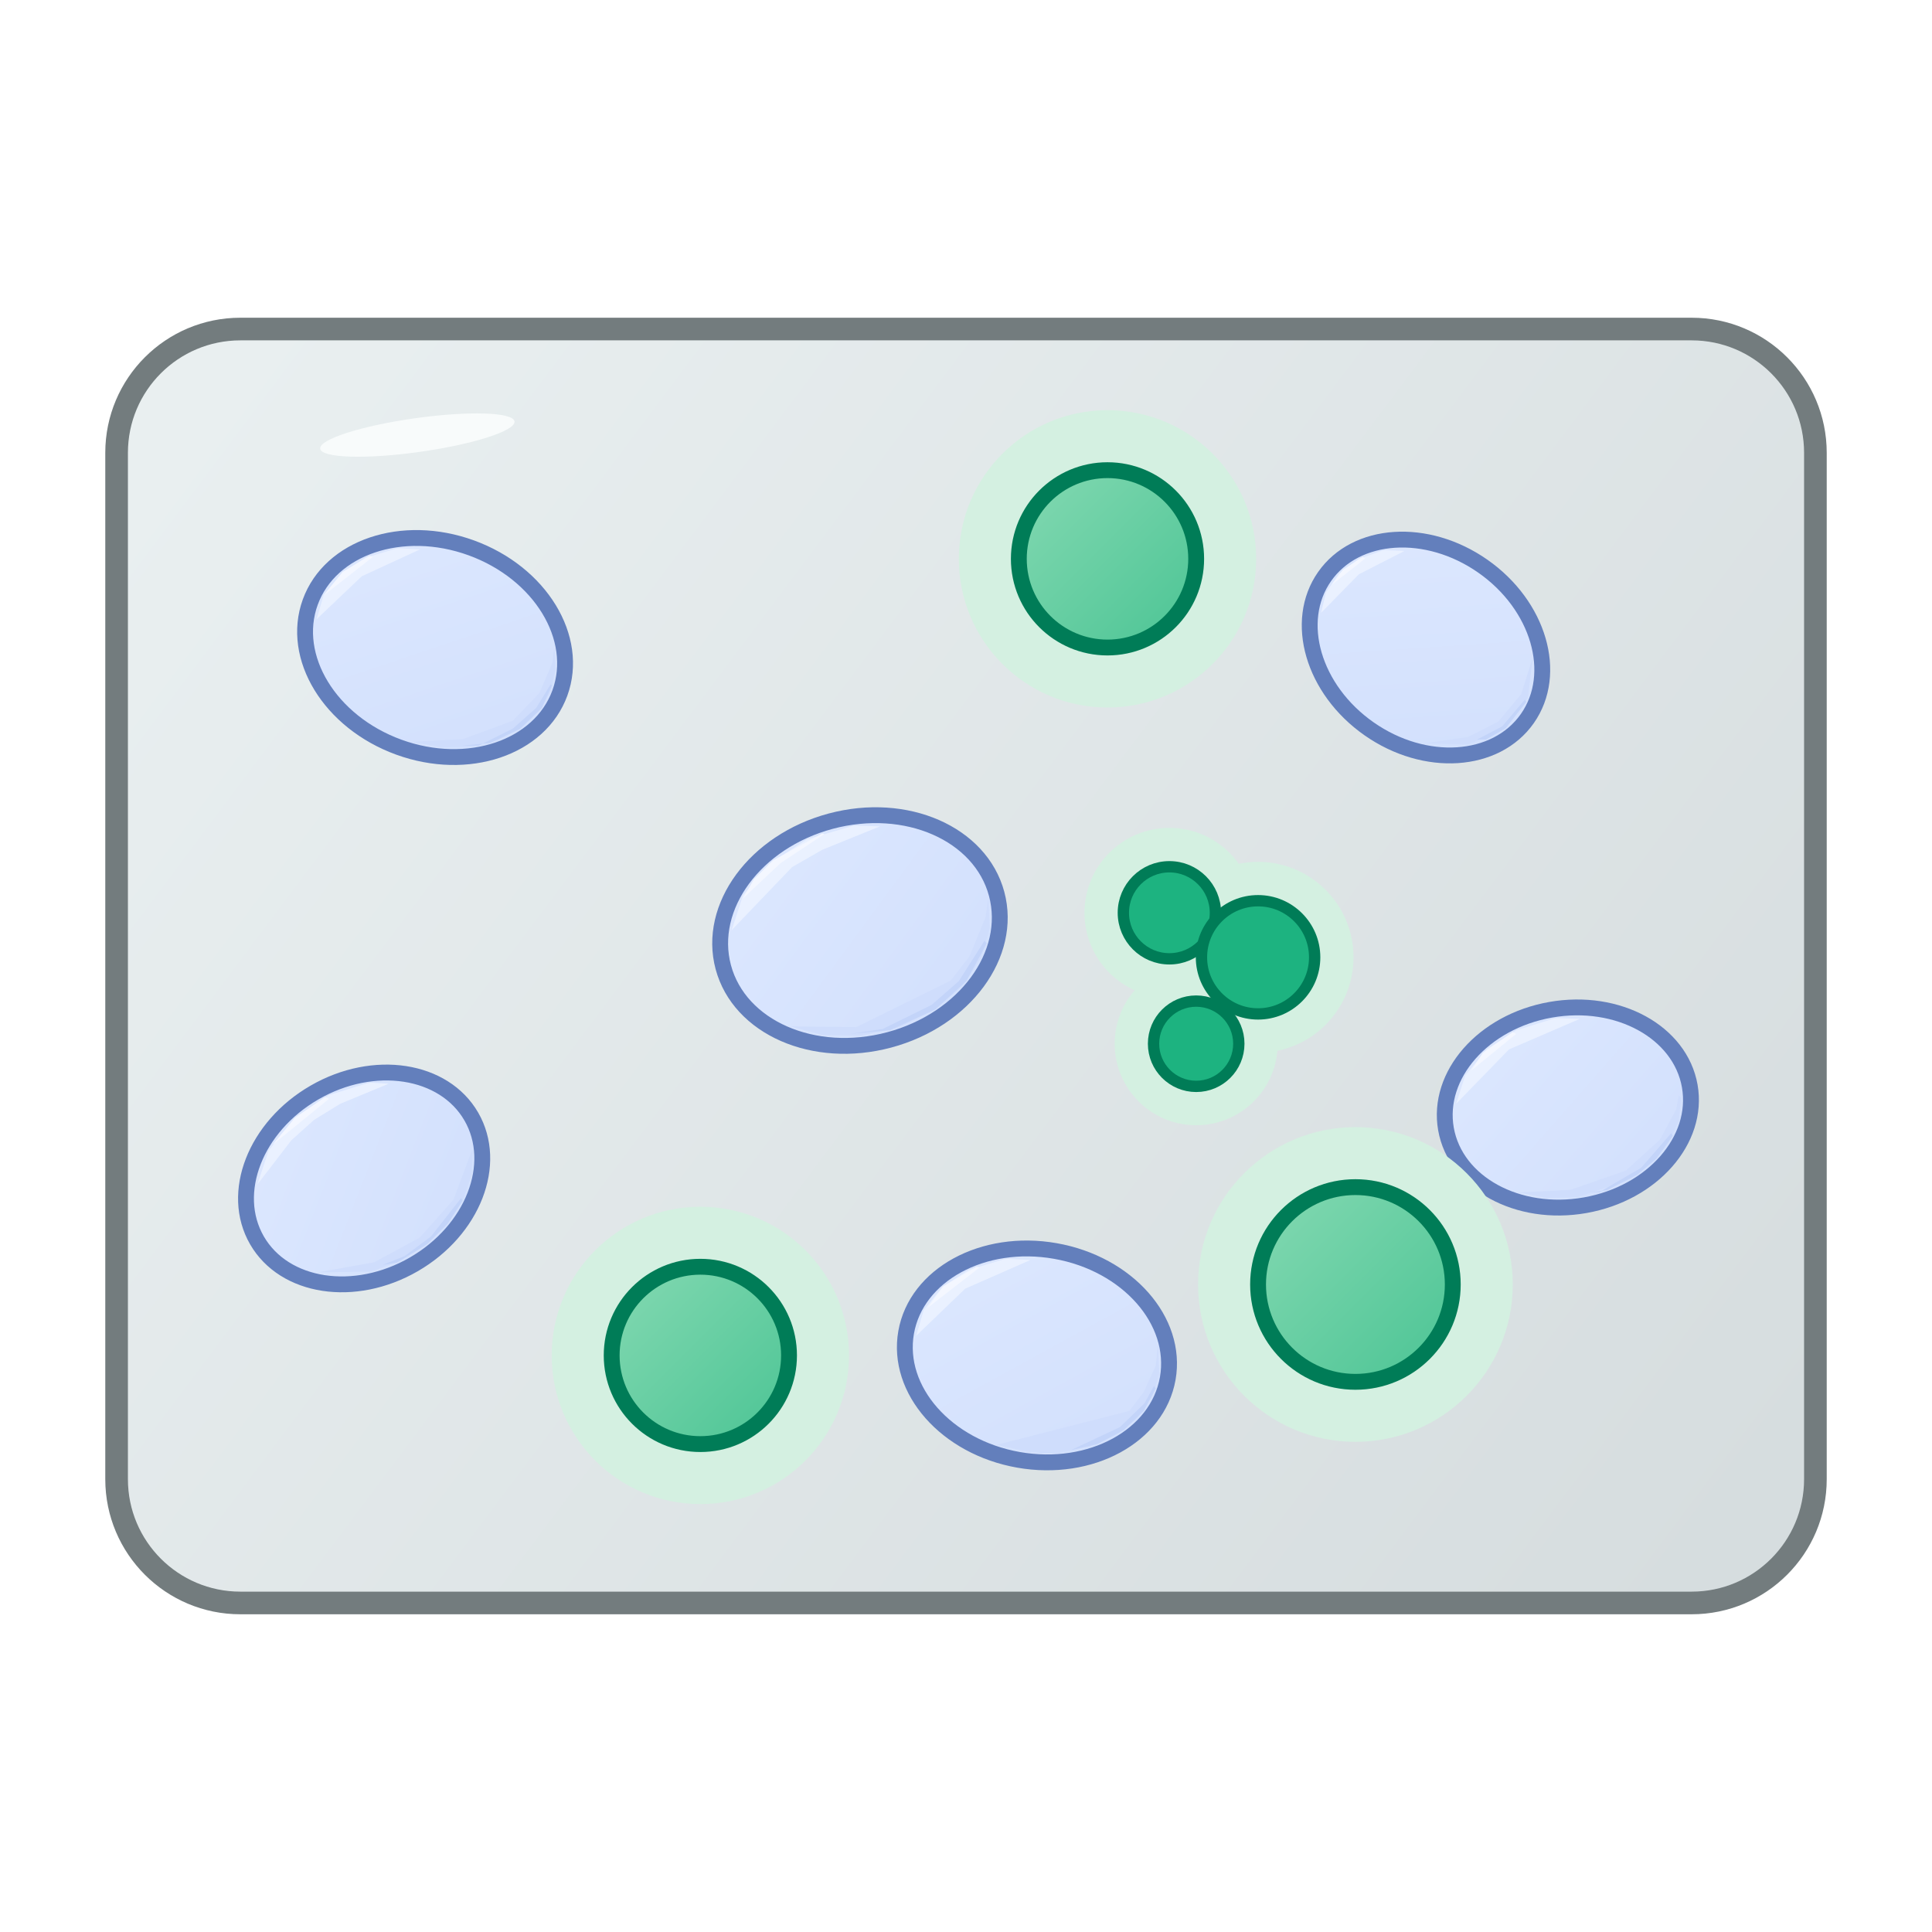
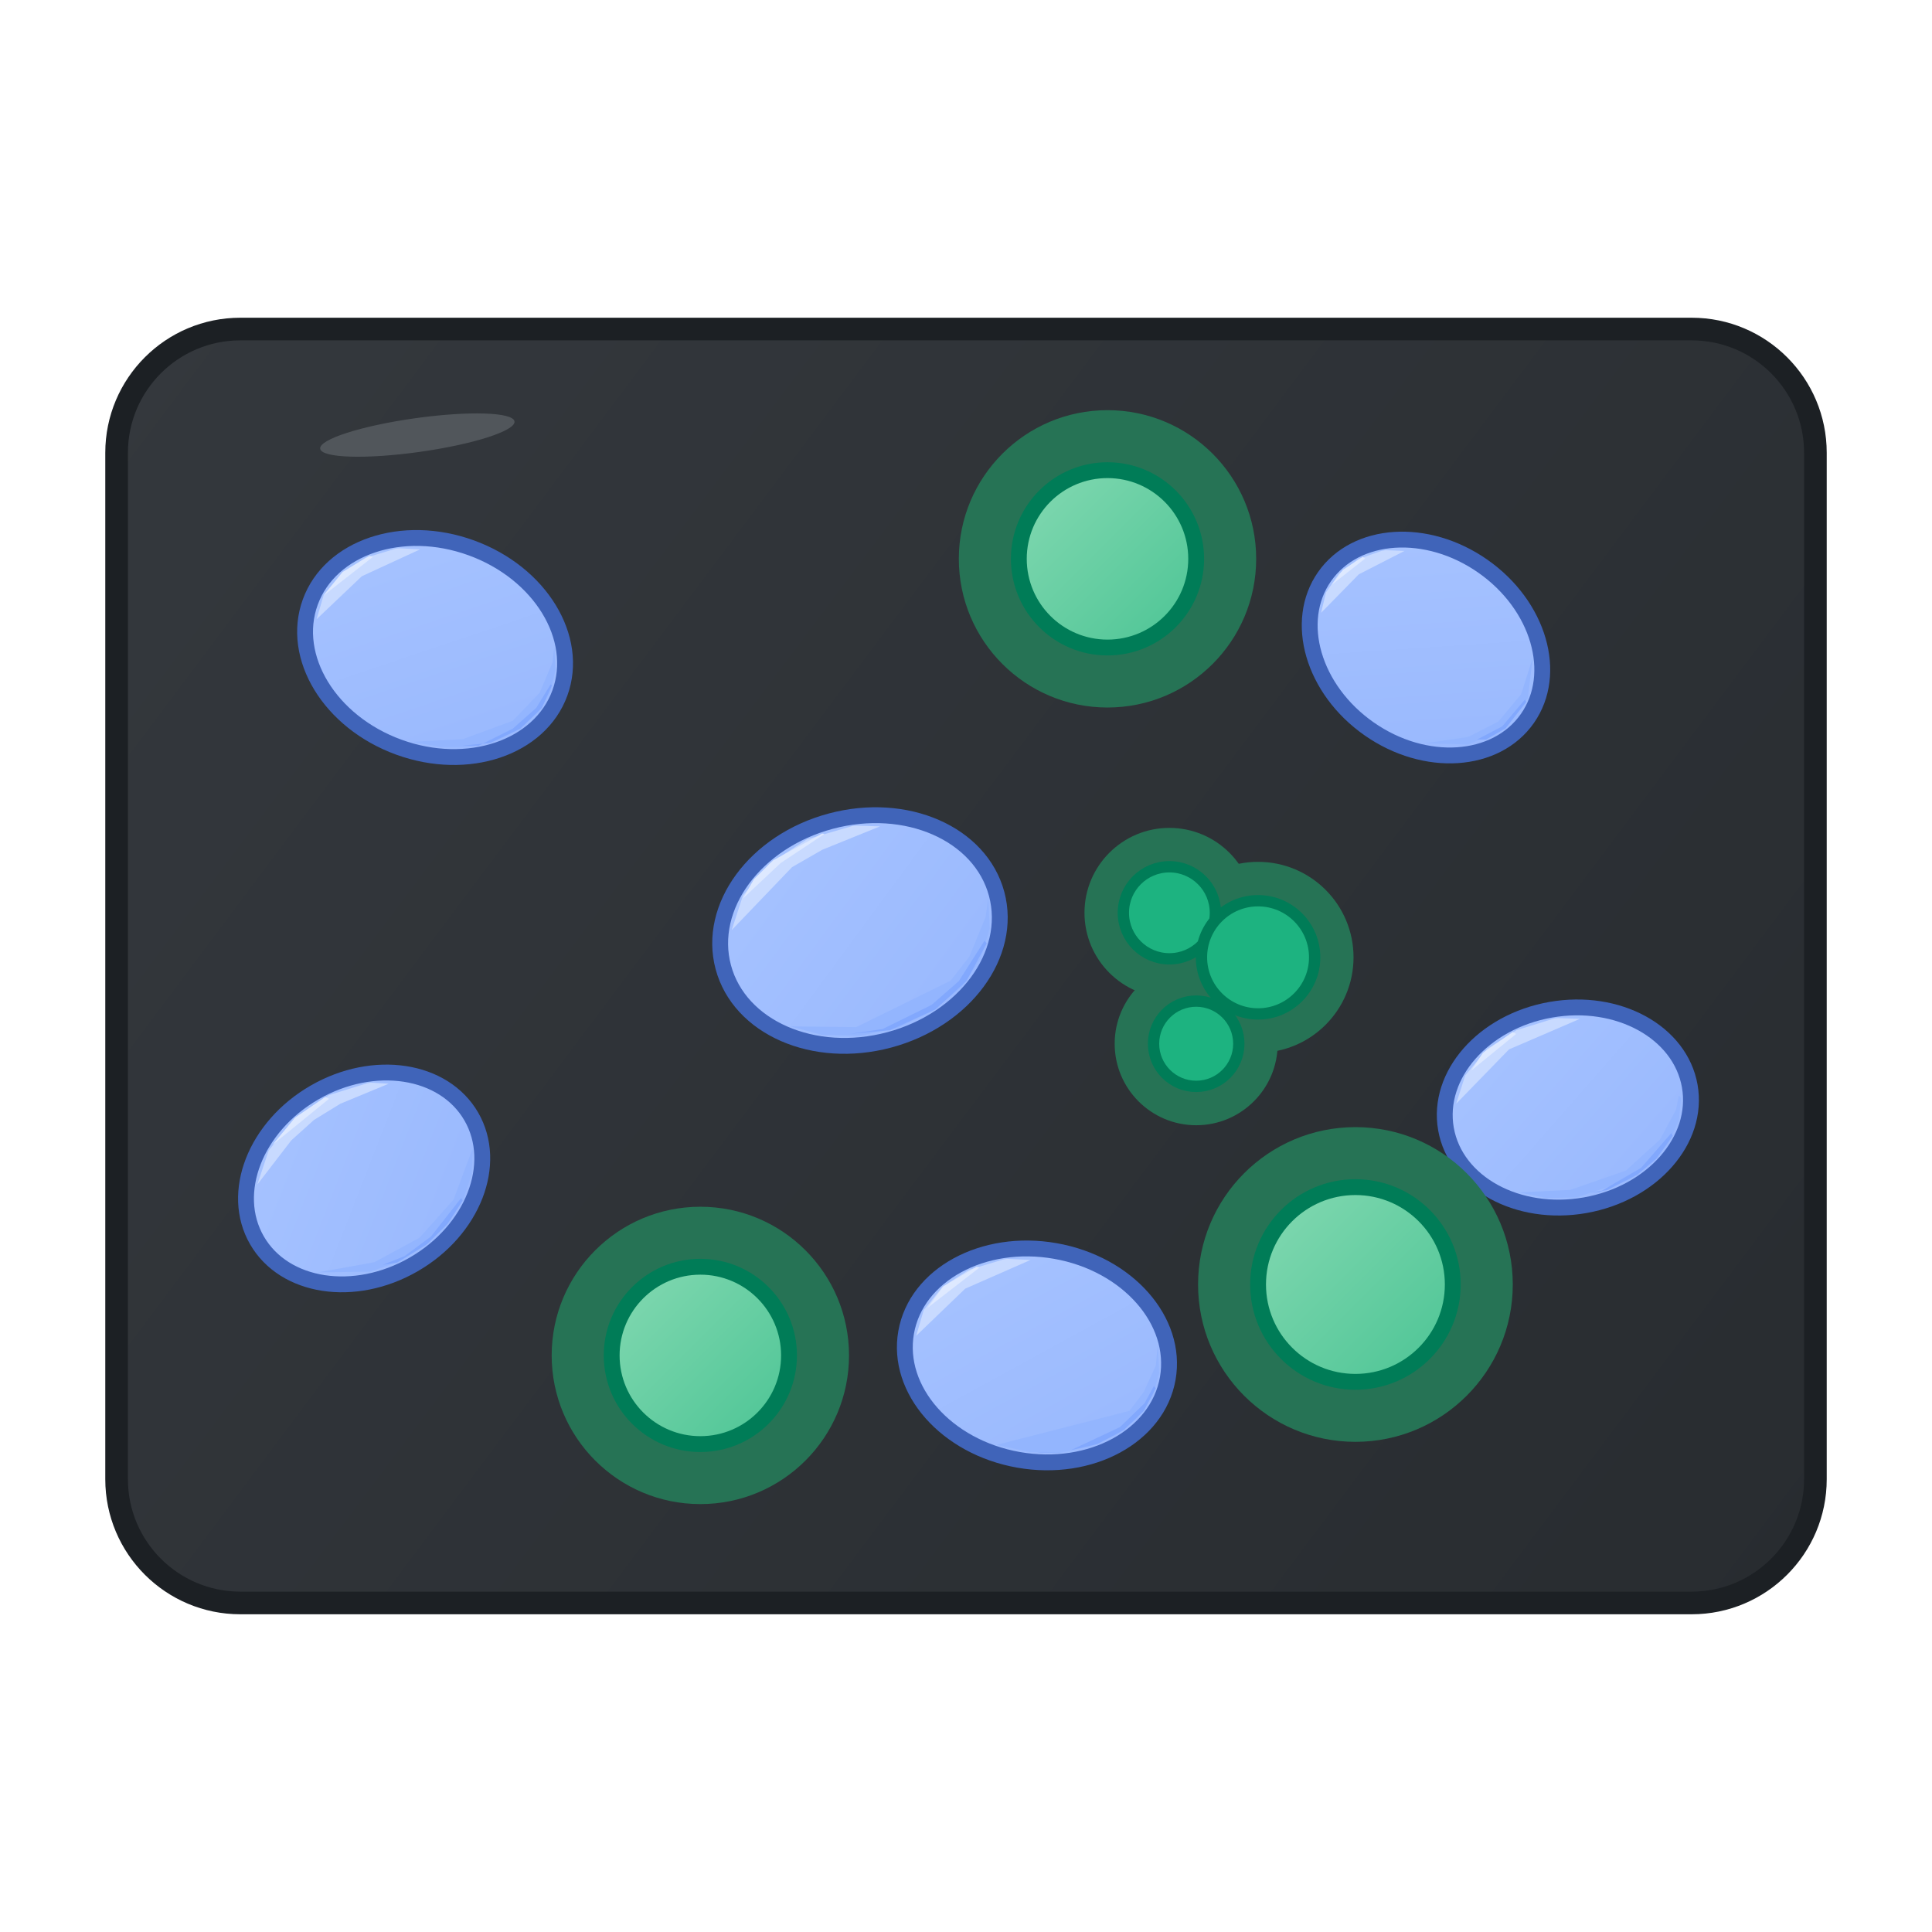
<svg xmlns="http://www.w3.org/2000/svg" viewBox="0 0 512 512" width="512" height="512">
  <defs>
    <linearGradient id="field-gradient" x1="30.9" y1="87.2" x2="481.1" y2="424.8" gradientUnits="userSpaceOnUse">
-       <stop offset="0" stop-color="#EAF0F1" />
-       <stop offset="1" stop-color="#D5DCDE" />
+       <stop offset="0" stop-color="#34383D" />
+       <stop offset="1" stop-color="#282C30" />
    </linearGradient>
    <linearGradient id="plain-gradient" x1="0" y1="0" x2="1" y2="1">
-       <stop offset="0" stop-color="#DDE8FF" />
-       <stop offset="1" stop-color="#D1DFFC" />
+       <stop offset="0" stop-color="#A8C4FF" />
+       <stop offset="1" stop-color="#97B7FE" />
    </linearGradient>
    <linearGradient id="label-gradient" x1="0" y1="0" x2="1" y2="1">
      <stop offset="0" stop-color="#84D9B2" />
      <stop offset="1" stop-color="#4BC494" />
    </linearGradient>
  </defs>
  <g id="field">
-     <path d="M63.7,87.2 H448.3 A32.8,32.8 0 0 1 481.1,120 V392 A32.8,32.8 0 0 1 448.3,424.8 H63.7 A32.8,32.8 0 0 1 30.9,392 V120 A32.8,32.8 0 0 1 63.7,87.2 Z" fill="url(#field-gradient)" stroke="#737C7E" stroke-width="6" stroke-linejoin="round" />
-     <ellipse cx="110.6" cy="115.3" rx="26" ry="4.5" transform="rotate(-8 110.6 115.3)" fill="#F8FBFB" />
+     <path d="M63.7,87.2 H448.3 A32.8,32.8 0 0 1 481.1,120 V392 A32.8,32.8 0 0 1 448.3,424.8 H63.7 A32.8,32.8 0 0 1 30.9,392 V120 A32.8,32.8 0 0 1 63.7,87.2 Z" fill="url(#field-gradient)" stroke="#1C2024" stroke-width="6" stroke-linejoin="round" />
+     <ellipse cx="110.6" cy="115.3" rx="26" ry="4.5" transform="rotate(-8 110.6 115.3)" fill="#51565B" />
  </g>
  <g id="unstained-nuclei">
-     <ellipse cx="115.3" cy="171.6" rx="35.2" ry="28.1" transform="rotate(20 115.3 171.6)" fill="url(#plain-gradient)" stroke="#637FBC" stroke-width="4.2" stroke-linejoin="round" />
-     <path d="M135.9,191 L123.9,195.8 L109.1,196.6 L116.9,198 L124.9,197.9 L131.9,196.2 L137.9,193.1 L142.8,188.6 L145.8,183.6 L147.2,177.6 L146.9,171.6 L146.9,171.4 L146.4,175.6 L143,183.6 L135.9,191 L123.9,195.8 L109.1,196.6 L116.9,198" fill="#CFDDFC" />
-     <path d="M135.9,193.1 L126.9,197.6 L122.5,197.6 L129.9,196.9 L137.9,193.1 L143.6,187.6 L146.3,181.6 L145.9,181.4 L142.1,187.6 L135.9,193.1 L126.9,197.6 L122.5,197.6 L129.9,196.9" fill="#C3D4F9" />
-     <path d="M90.8,151.6 L85.8,157.6 L83.9,164.1 L95.9,152.7 L111.3,145.6 L105.9,145.3 L104.9,145.4 L96.9,147.8 L90.8,151.6 L85.8,157.6 L83.9,164.1 L95.9,152.7" fill="#EAF1FF" />
-     <path d="M90.8,151.6 L85.9,157.7 L98.8,147.6 L97.9,147.3 L90.8,151.6 L85.9,157.7 L98.8,147.6" fill="#F4F7FF" />
-     <ellipse cx="227.9" cy="246.6" rx="37.5" ry="30" transform="rotate(-15 227.9 246.6)" fill="url(#plain-gradient)" stroke="#637FBC" stroke-width="4.2" stroke-linejoin="round" />
-     <path d="M251.9,259.9 L245.6,265 L236.9,269.5 L226.9,272.2 L209.5,272 L217.9,274.3 L227.9,274.5 L237.9,272.4 L247,268 L254.9,261.5 L259.9,254 L262.3,246 L261.9,237.9 L261.2,243 L256.9,253.5 L251.9,259.9 L245.6,265 L236.9,269.5 L226.9,272.2" fill="#CFDDFC" />
-     <path d="M246.9,266.3 L233.9,272.7 L225.2,274 L235.9,273 L247.9,267.5 L256.1,260 L261.5,250 L260.9,249.3 L254.1,260 L246.9,266.3 L233.9,272.7 L225.2,274 L235.9,273" fill="#C3D4F9" />
-     <path d="M203.9,228.9 L196.9,237.3 L193.9,246.5 L209.9,229.8 L217.9,225.2 L233.2,219 L226.9,218.8 L225.9,218.9 L213.9,222.4 L203.9,228.9 L196.9,237.3 L193.9,246.5 L209.9,229.8" fill="#EAF1FF" />
-     <path d="M204.9,228 L199.8,233 L196.9,238.1 L206.9,228.7 L218.5,221 L217.9,220.9 L204.9,228 L199.8,233 L196.9,238.1 L206.9,228.7" fill="#F4F7FF" />
-     <ellipse cx="377.9" cy="171.6" rx="32.8" ry="26.3" transform="rotate(35 377.9 171.6)" fill="url(#plain-gradient)" stroke="#637FBC" stroke-width="4.2" stroke-linejoin="round" />
-     <path d="M397.1,191.2 L389.1,195.3 L377.4,197 L389.1,197.3 L399,193 L404.9,185 L406.1,175 L406.1,174.6 L403.1,184 L397.1,191.2 L389.1,195.3 L377.4,197 L389.1,197.3" fill="#CFDDFC" />
-     <path d="M398.1,192.5 L391.4,196 L393.8,196 L399,193 L404.5,186 L404.1,185.4 L398.1,192.5 L391.4,196 L393.8,196 L399,193" fill="#C3D4F9" />
-     <path d="M354.9,152 L351.4,157 L350.1,162.4 L360.1,152.2 L372.2,146 L367.1,145.8 L366.1,146 L360.1,148.1 L354.9,152 L351.4,157 L350.1,162.4 L360.1,152.2" fill="#EAF1FF" />
-     <path d="M355.9,151 L352.9,155 L361.8,148 L361.1,147.6 L355.9,151 L352.9,155 L361.8,148" fill="#F4F7FF" />
-     <ellipse cx="96.5" cy="312.3" rx="32.8" ry="26.3" transform="rotate(-30 96.5 312.3)" fill="url(#plain-gradient)" stroke="#637FBC" stroke-width="4.2" stroke-linejoin="round" />
-     <path d="M99.2,334.5 L84.2,337.2 L98.2,337 L106.1,334.2 L112.5,330.2 L118.2,324.9 L122.6,318.2 L125,311.2 L125.3,305.2 L125.2,304.5 L120.2,317.9 L111.2,328 L99.2,334.5 L84.2,337.2 L98.2,337 L106.1,334.2" fill="#CFDDFC" />
-     <path d="M107.2,332.9 L101.4,335.2 L105.2,334.6 L113.2,329.7 L118.7,324.2 L122.6,318.2 L122.2,317.5 L114.2,327.7 L107.2,332.9 L101.4,335.2 L105.2,334.6 L113.2,329.7" fill="#C3D4F9" />
-     <path d="M78.2,296.2 L71.2,304.9 L68.2,313.9 L77.2,302.2 L83.2,296.8 L90.2,292.5 L103,287.2 L98.2,286.9 L97.2,287.1 L87.2,290.2 L78.2,296.2 L71.2,304.9 L68.2,313.9 L77.2,302.2" fill="#EAF1FF" />
-     <path d="M78.2,296.2 L72.2,303.4 L87.2,291.2 L86.2,290.7 L78.2,296.2 L72.2,303.4 L87.2,291.2" fill="#F4F7FF" />
-     <ellipse cx="274.8" cy="359.2" rx="35.2" ry="28.1" transform="rotate(10 274.8 359.2)" fill="url(#plain-gradient)" stroke="#637FBC" stroke-width="4.2" stroke-linejoin="round" />
-     <path d="M299.3,373.9 L293.8,378.2 L279.8,383 L264.1,382.9 L272.8,384.8 L280.8,385 L288.8,383.4 L295.8,380.3 L301.4,375.9 L305.5,369.9 L307.2,363.9 L306.9,356.9 L306.8,356.6 L306.3,361.9 L303.1,368.9 L299.3,373.9 L293.8,378.2 L279.8,383 L264.1,382.9" fill="#CFDDFC" />
-     <path d="M296.8,378.2 L283.8,384.3 L290.8,382.7 L297.8,379 L303.1,373.9 L306.3,367.9 L305.8,367.3 L303.3,371.9 L296.8,378.2 L283.8,384.3 L290.8,382.7 L297.8,379 M274.8,384.9 L282,384.9 L276.8,384.8 L275.8,384.8 L274.8,384.9 L282,384.9 L276.8,384.8" fill="#C3D4F9" />
-     <path d="M249.8,341 L244.8,347.2 L242.8,354 L255.8,341.5 L273.1,333.9 L266.8,333.6 L265.8,333.8 L256.8,336.5 L249.8,341 L244.8,347.2 L242.8,354 L255.8,341.5" fill="#EAF1FF" />
-     <path d="M250,340.9 L245.8,346.6 L259.6,335.9 L258.8,335.7 L250,340.9 L245.8,346.6 L259.6,335.9" fill="#F4F7FF" />
-     <ellipse cx="415.5" cy="293.5" rx="32.8" ry="26.3" transform="rotate(-10 415.5 293.5)" fill="url(#plain-gradient)" stroke="#637FBC" stroke-width="4.2" stroke-linejoin="round" />
-     <path d="M430.9,310.2 L418.9,315.2 L402.4,316 L409.9,317.5 L417.9,317.3 L431.9,312.6 L437.9,308.1 L442.1,303 L444.9,297 L445.5,291 L444.9,290.3 L444.2,294 L439.9,302 L430.9,310.2 L418.9,315.2 L402.4,316 L409.9,317.5" fill="#CFDDFC" />
-     <path d="M423.9,315.9 L421.3,316 L425.9,315.4 L433.9,311.3 L439,307 L443.3,301 L442.9,300.3 L434.9,309.5 L423.9,315.9 L421.3,316 L425.9,315.4 L433.9,311.3" fill="#C3D4F9" />
-     <path d="M394.1,278 L388.3,285 L385.9,292.5 L399.9,278.1 L418.7,270 L412.9,269.8 L411.9,269.9 L401.9,273 L394.1,278 L388.3,285 L385.9,292.5 L399.9,278.1" fill="#EAF1FF" />
-     <path d="M393,279 L389.9,283.7 L401.8,274 L400.9,273.5 L393,279 L389.9,283.7 L401.8,274" fill="#F4F7FF" />
+     <ellipse cx="115.3" cy="171.6" rx="35.2" ry="28.1" transform="rotate(20 115.3 171.6)" fill="url(#plain-gradient)" stroke="#4064B9" stroke-width="4.2" stroke-linejoin="round" />
+     <path d="M135.9,191 L123.9,195.8 L109.1,196.6 L116.9,198 L124.9,197.9 L131.9,196.2 L137.9,193.1 L142.8,188.6 L145.8,183.6 L147.2,177.6 L146.9,171.6 L146.9,171.4 L146.4,175.6 L143,183.6 L135.9,191 L123.9,195.8 L109.1,196.6 L116.9,198" fill="#93B5FE" />
+     <path d="M135.9,193.1 L126.9,197.6 L122.5,197.6 L129.9,196.9 L137.9,193.1 L143.6,187.6 L146.3,181.6 L145.9,181.4 L142.1,187.6 L135.9,193.1 L126.9,197.6 L122.5,197.6 L129.9,196.9" fill="#82A8FD" />
+     <path d="M90.8,151.6 L85.8,157.6 L83.9,164.1 L95.9,152.7 L111.3,145.6 L105.9,145.3 L104.9,145.4 L96.9,147.8 L90.8,151.6 L85.8,157.6 L83.9,164.1 L95.9,152.7" fill="#C8DAFF" />
+     <path d="M90.8,151.6 L85.9,157.7 L98.8,147.6 L97.9,147.3 L90.8,151.6 L85.9,157.7 L98.8,147.6" fill="#DEE9FF" />
+     <ellipse cx="227.9" cy="246.6" rx="37.5" ry="30" transform="rotate(-15 227.9 246.6)" fill="url(#plain-gradient)" stroke="#4064B9" stroke-width="4.2" stroke-linejoin="round" />
+     <path d="M251.9,259.9 L245.6,265 L236.9,269.5 L226.9,272.2 L209.5,272 L217.9,274.3 L227.9,274.5 L237.9,272.4 L247,268 L254.9,261.5 L259.9,254 L262.3,246 L261.9,237.9 L261.2,243 L256.9,253.5 L251.9,259.9 L245.6,265 L236.9,269.5 L226.9,272.2" fill="#93B5FE" />
+     <path d="M246.9,266.3 L233.9,272.7 L225.2,274 L235.9,273 L247.9,267.5 L256.1,260 L261.5,250 L260.9,249.3 L254.1,260 L246.9,266.3 L233.9,272.7 L225.2,274 L235.9,273" fill="#82A8FD" />
+     <path d="M203.9,228.9 L196.9,237.3 L193.9,246.5 L209.9,229.8 L217.9,225.2 L233.2,219 L226.9,218.8 L225.9,218.9 L213.9,222.4 L203.9,228.9 L196.9,237.3 L193.9,246.5 L209.9,229.8" fill="#C8DAFF" />
+     <path d="M204.9,228 L199.8,233 L196.9,238.1 L206.9,228.7 L218.5,221 L217.9,220.9 L204.9,228 L199.8,233 L196.9,238.1 L206.9,228.7" fill="#DEE9FF" />
+     <ellipse cx="377.9" cy="171.6" rx="32.8" ry="26.3" transform="rotate(35 377.9 171.6)" fill="url(#plain-gradient)" stroke="#4064B9" stroke-width="4.2" stroke-linejoin="round" />
+     <path d="M397.1,191.2 L389.1,195.3 L377.4,197 L389.1,197.3 L399,193 L404.9,185 L406.1,175 L406.1,174.6 L403.1,184 L397.1,191.2 L389.1,195.3 L377.4,197 L389.1,197.3" fill="#93B5FE" />
+     <path d="M398.1,192.5 L391.4,196 L393.8,196 L399,193 L404.5,186 L404.1,185.4 L398.1,192.5 L391.4,196 L393.8,196 L399,193" fill="#82A8FD" />
+     <path d="M354.9,152 L351.4,157 L350.1,162.4 L360.1,152.2 L372.2,146 L367.1,145.8 L366.1,146 L360.1,148.1 L354.9,152 L351.4,157 L350.1,162.4 L360.1,152.2" fill="#C8DAFF" />
+     <path d="M355.9,151 L352.9,155 L361.8,148 L361.1,147.6 L355.9,151 L352.9,155 L361.8,148" fill="#DEE9FF" />
+     <ellipse cx="96.5" cy="312.3" rx="32.8" ry="26.3" transform="rotate(-30 96.5 312.3)" fill="url(#plain-gradient)" stroke="#4064B9" stroke-width="4.2" stroke-linejoin="round" />
+     <path d="M99.2,334.5 L84.2,337.2 L98.2,337 L106.1,334.2 L112.5,330.2 L118.2,324.9 L122.6,318.2 L125,311.2 L125.3,305.2 L125.2,304.5 L120.2,317.9 L111.2,328 L99.2,334.5 L84.2,337.2 L98.2,337 L106.1,334.2" fill="#93B5FE" />
+     <path d="M107.2,332.9 L101.4,335.2 L105.2,334.6 L113.2,329.7 L118.7,324.2 L122.6,318.2 L122.2,317.5 L114.2,327.7 L107.2,332.9 L101.4,335.2 L105.2,334.6 L113.2,329.7" fill="#82A8FD" />
+     <path d="M78.2,296.2 L71.2,304.9 L68.2,313.9 L77.2,302.2 L83.2,296.8 L90.2,292.5 L103,287.2 L98.2,286.9 L97.2,287.1 L87.2,290.2 L78.2,296.2 L71.2,304.9 L68.2,313.9 L77.2,302.2" fill="#C8DAFF" />
+     <path d="M78.2,296.2 L72.2,303.4 L87.2,291.2 L86.2,290.7 L78.2,296.2 L72.2,303.4 L87.2,291.2" fill="#DEE9FF" />
+     <ellipse cx="274.8" cy="359.2" rx="35.2" ry="28.1" transform="rotate(10 274.8 359.2)" fill="url(#plain-gradient)" stroke="#4064B9" stroke-width="4.2" stroke-linejoin="round" />
+     <path d="M299.3,373.9 L293.8,378.2 L279.8,383 L264.1,382.9 L272.8,384.8 L280.8,385 L288.8,383.4 L295.8,380.3 L301.4,375.9 L305.5,369.9 L307.2,363.9 L306.9,356.9 L306.8,356.6 L306.3,361.9 L303.1,368.9 L299.3,373.9 L293.8,378.2 L279.8,383 L264.1,382.9" fill="#93B5FE" />
+     <path d="M296.8,378.2 L283.8,384.3 L290.8,382.7 L297.8,379 L303.1,373.9 L306.3,367.9 L305.8,367.3 L303.3,371.9 L296.8,378.2 L283.8,384.3 L290.8,382.7 L297.8,379 M274.8,384.9 L282,384.9 L276.8,384.8 L275.8,384.8 L274.8,384.9 L282,384.9 L276.8,384.8" fill="#82A8FD" />
+     <path d="M249.8,341 L244.8,347.2 L242.8,354 L255.8,341.5 L273.1,333.9 L266.8,333.6 L265.8,333.8 L256.8,336.5 L249.8,341 L244.8,347.2 L242.8,354 L255.8,341.5" fill="#C8DAFF" />
+     <path d="M250,340.9 L245.8,346.6 L259.6,335.9 L258.8,335.7 L250,340.9 L245.8,346.6 L259.6,335.9" fill="#DEE9FF" />
+     <ellipse cx="415.5" cy="293.5" rx="32.8" ry="26.3" transform="rotate(-10 415.5 293.5)" fill="url(#plain-gradient)" stroke="#4064B9" stroke-width="4.2" stroke-linejoin="round" />
+     <path d="M430.9,310.2 L418.9,315.2 L402.4,316 L409.9,317.5 L417.9,317.3 L431.9,312.6 L437.9,308.1 L442.1,303 L444.9,297 L445.5,291 L444.9,290.3 L444.2,294 L439.9,302 L430.9,310.2 L418.9,315.2 L402.4,316 L409.9,317.5" fill="#93B5FE" />
+     <path d="M423.9,315.9 L421.3,316 L425.9,315.4 L433.9,311.3 L439,307 L443.3,301 L442.9,300.3 L434.9,309.5 L423.9,315.9 L421.3,316 L425.9,315.4 L433.9,311.3" fill="#82A8FD" />
+     <path d="M394.1,278 L388.3,285 L385.9,292.5 L399.9,278.1 L418.7,270 L412.9,269.8 L411.9,269.9 L401.9,273 L394.1,278 L388.3,285 L385.9,292.5 L399.9,278.1" fill="#C8DAFF" />
+     <path d="M393,279 L389.9,283.7 L401.8,274 L400.9,273.5 L393,279 L389.9,283.7 L401.8,274" fill="#DEE9FF" />
  </g>
  <g id="TUNEL-positive-nuclei">
-     <circle cx="359.2" cy="340.4" r="41.7" fill="#D4F0E1" />
+     <circle cx="359.2" cy="340.4" r="41.7" fill="#267355" />
    <circle cx="359.2" cy="340.4" r="25.8" fill="url(#label-gradient)" stroke="#007C57" stroke-width="4.2" stroke-linejoin="round" />
-     <circle cx="185.6" cy="359.2" r="39.4" fill="#D4F0E1" />
+     <circle cx="185.6" cy="359.2" r="39.4" fill="#267355" />
    <circle cx="185.6" cy="359.2" r="23.5" fill="url(#label-gradient)" stroke="#007C57" stroke-width="4.2" stroke-linejoin="round" />
-     <circle cx="293.5" cy="148.1" r="39.4" fill="#D4F0E1" />
+     <circle cx="293.5" cy="148.1" r="39.4" fill="#267355" />
    <circle cx="293.5" cy="148.1" r="23.5" fill="url(#label-gradient)" stroke="#007C57" stroke-width="4.2" stroke-linejoin="round" />
-     <circle cx="309.9" cy="241.9" r="22.5" fill="#D4F0E1" />
-     <circle cx="333.4" cy="253.7" r="25.3" fill="#D4F0E1" />
-     <circle cx="317" cy="276.6" r="21.6" fill="#D4F0E1" />
+     <circle cx="309.9" cy="241.9" r="22.5" fill="#267355" />
+     <circle cx="333.4" cy="253.7" r="25.3" fill="#267355" />
+     <circle cx="317" cy="276.6" r="21.6" fill="#267355" />
    <circle cx="309.9" cy="241.9" r="12.2" fill="#1DB380" stroke="#007C57" stroke-width="3" stroke-linejoin="round" />
    <circle cx="333.4" cy="253.7" r="15" fill="#1DB380" stroke="#007C57" stroke-width="3" stroke-linejoin="round" />
    <circle cx="317" cy="276.6" r="11.3" fill="#1DB380" stroke="#007C57" stroke-width="3" stroke-linejoin="round" />
  </g>
</svg>
